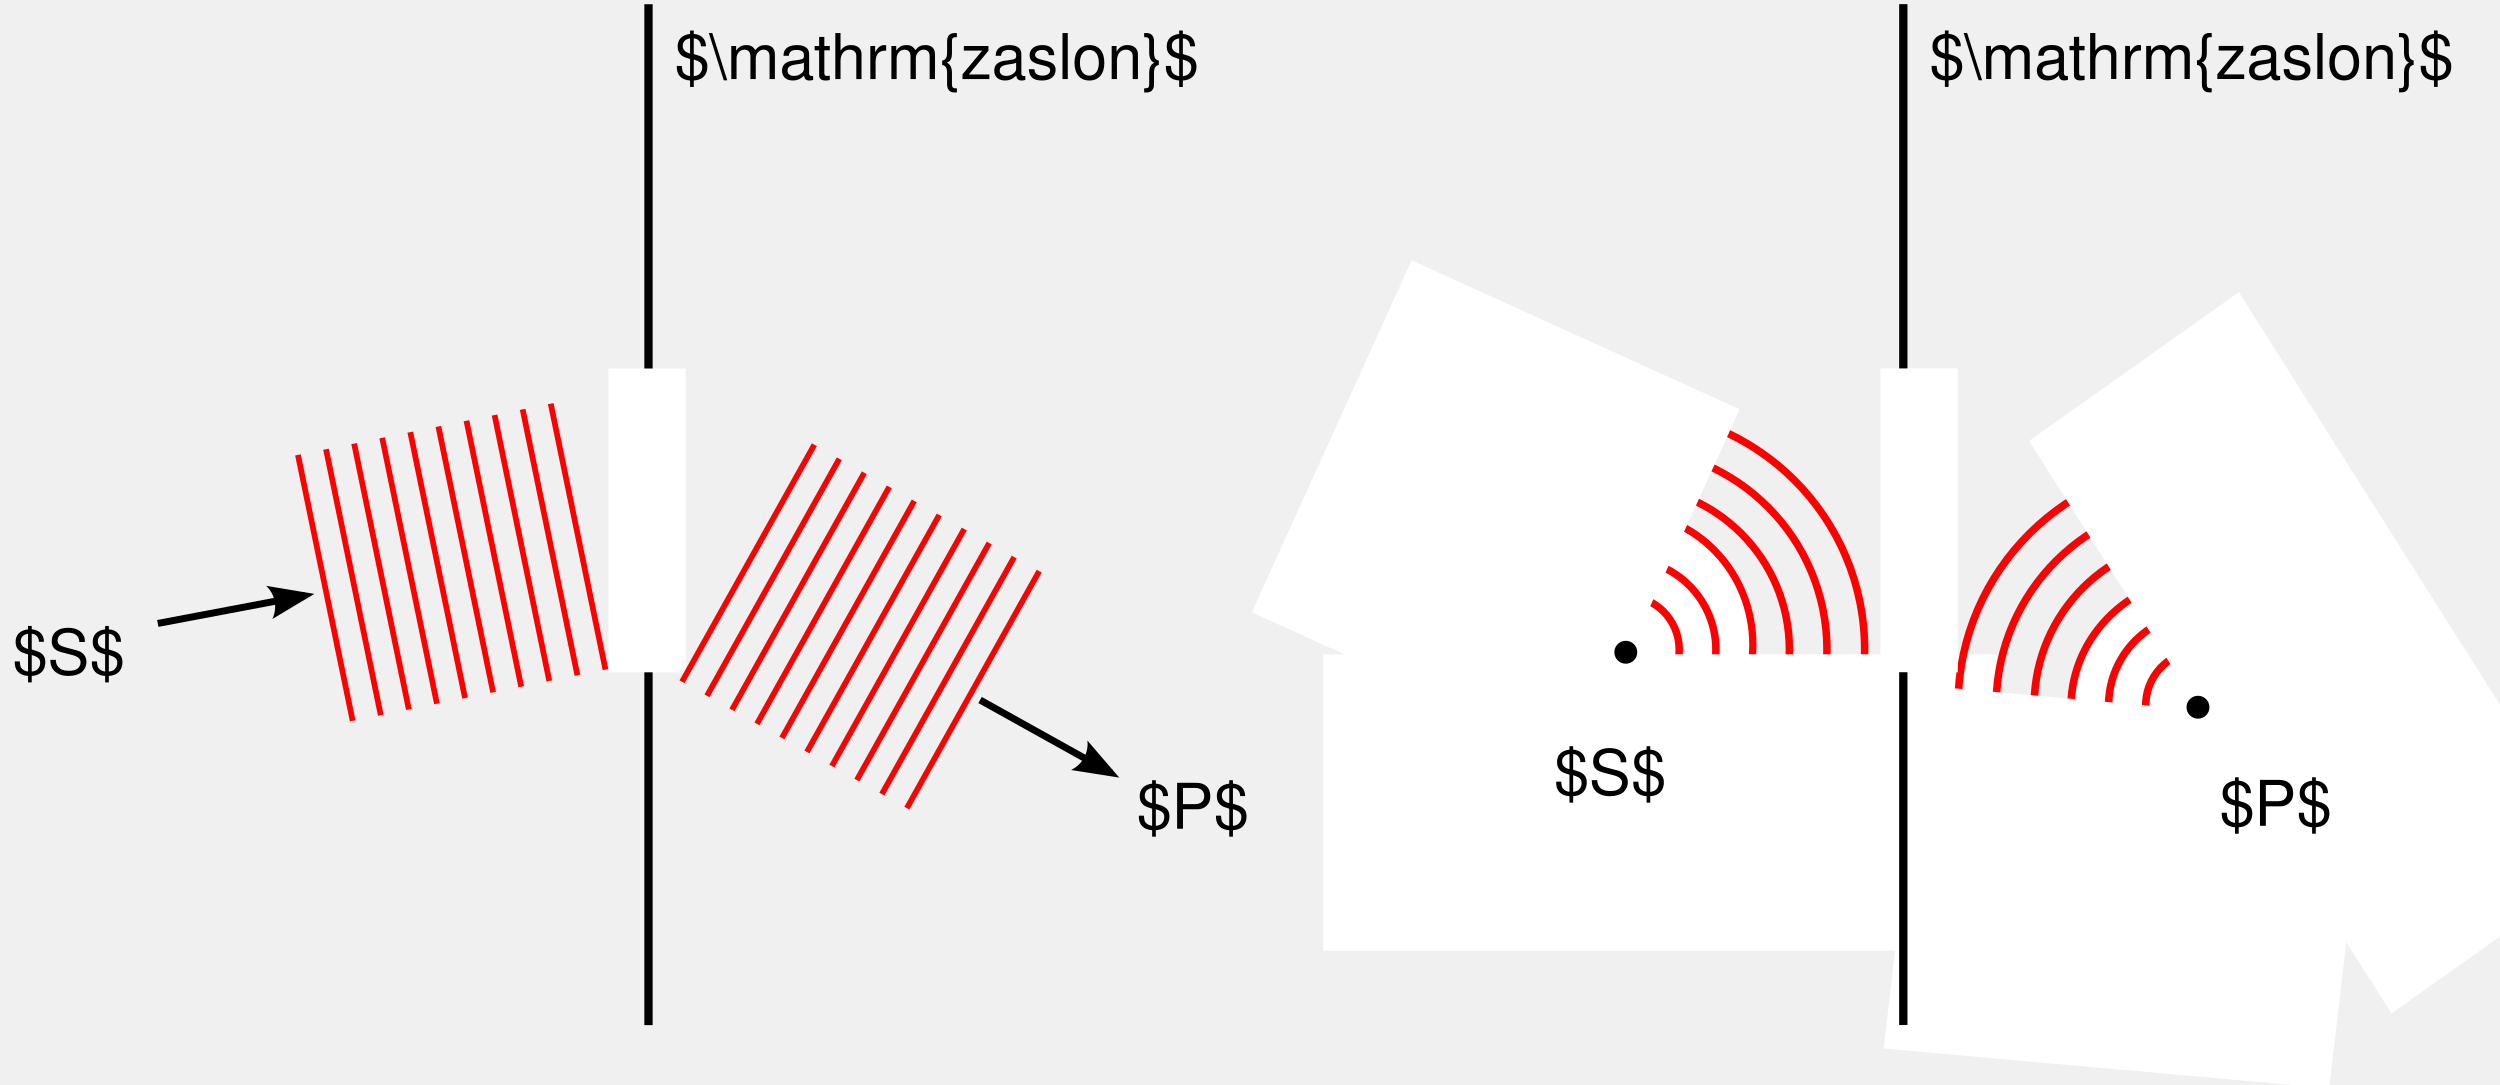
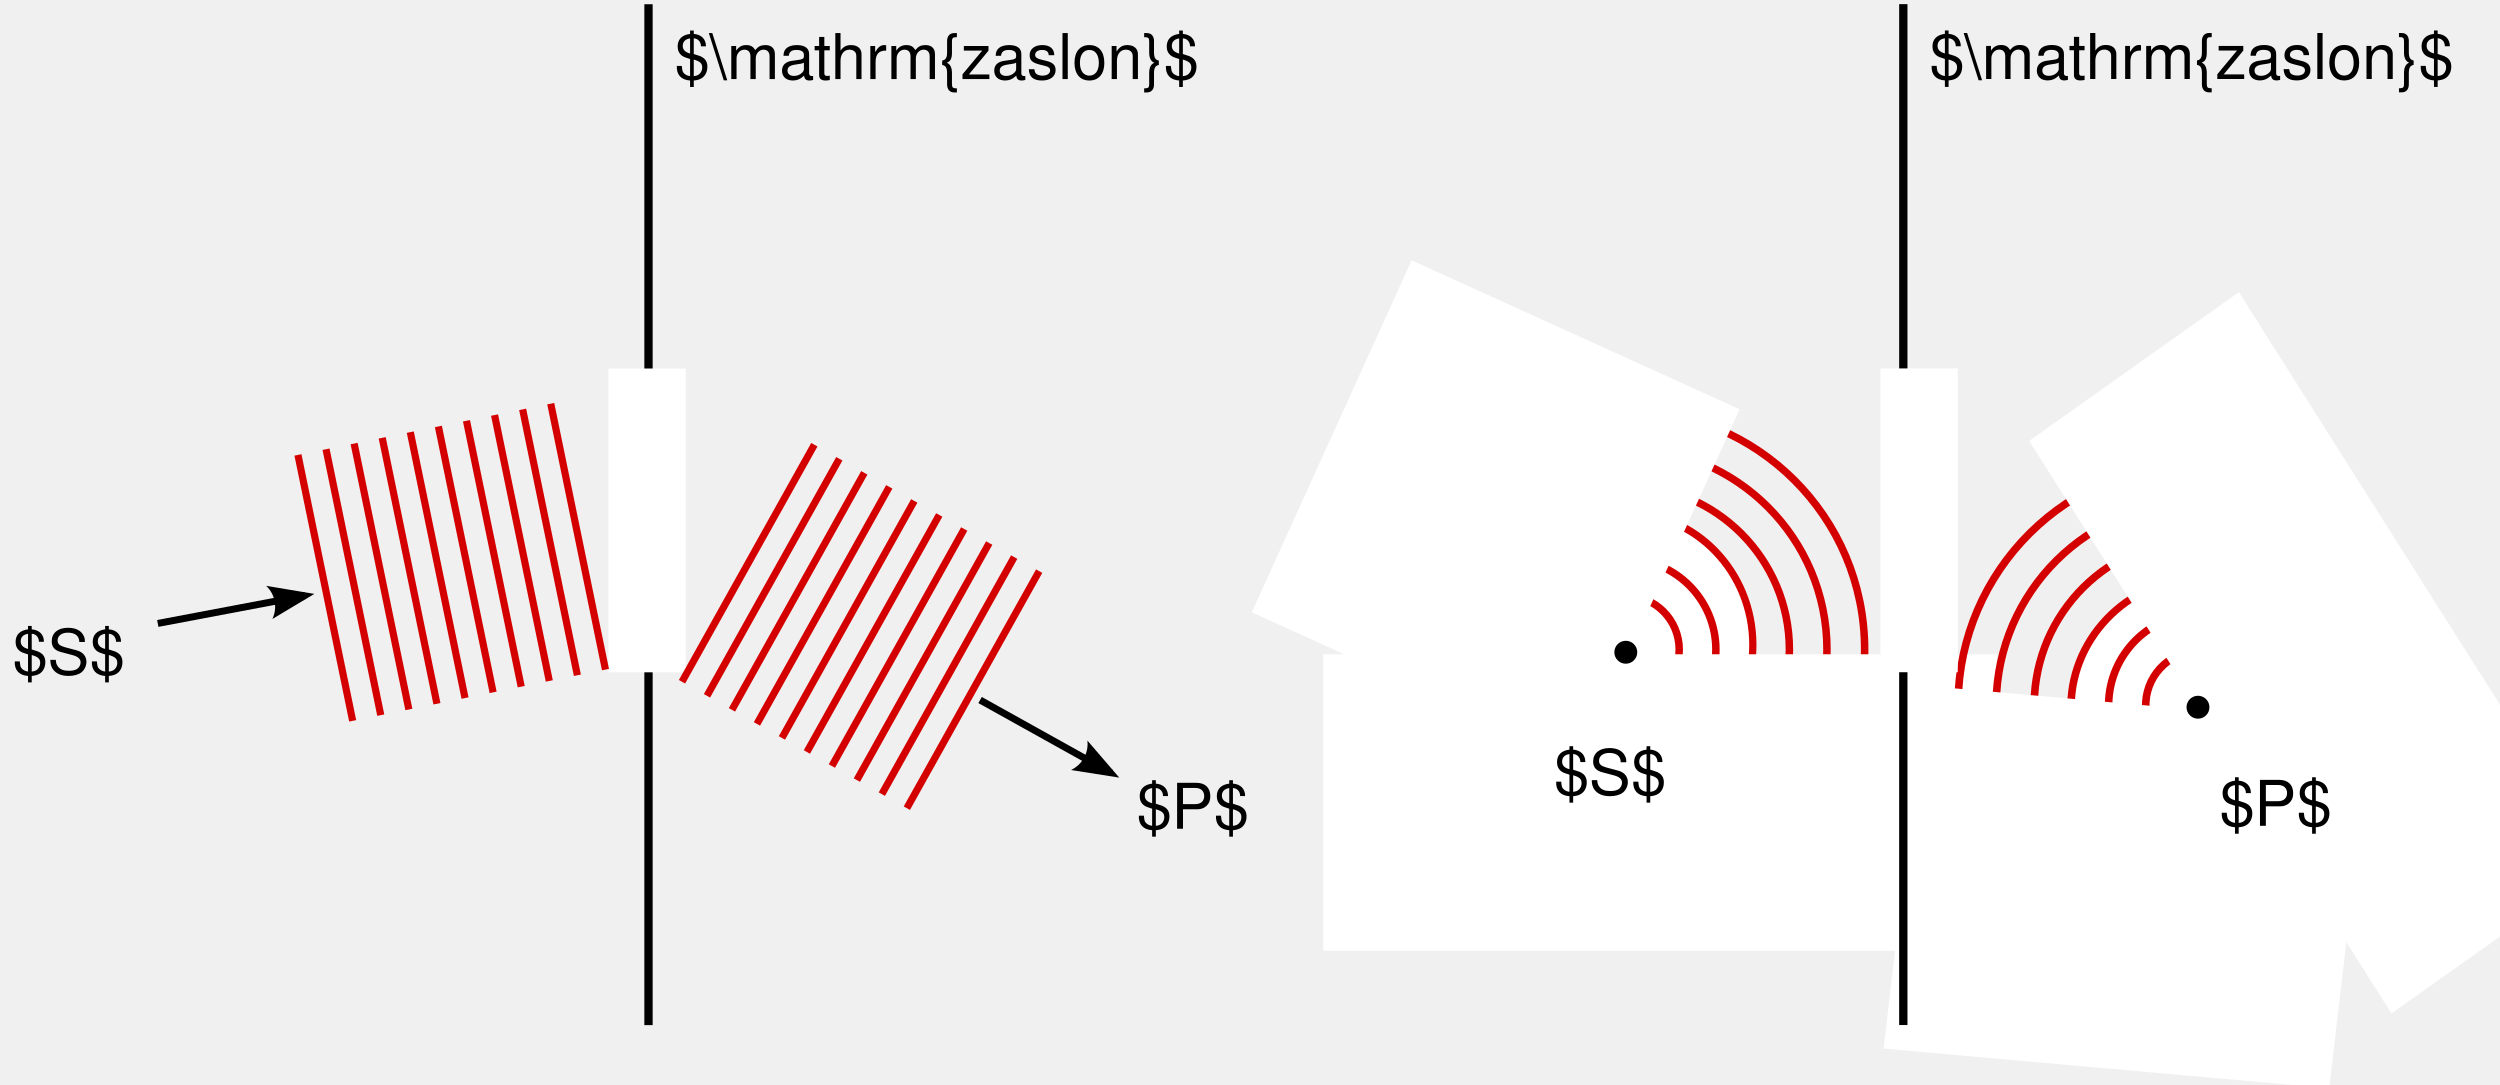
<svg xmlns="http://www.w3.org/2000/svg" id="svg4570" version="1.1" width="872.3" height="378.502" xml:space="preserve">
  <defs id="defs4574">
    <marker orient="auto" refY="0" refX="0" id="Arrow1Mstart" style="overflow:visible">
      <path id="path5368" d="M 0,0 5,-5 -12.5,0 5,5 0,0 z" style="fill-rule:evenodd;stroke:#000000;stroke-width:1pt" transform="matrix(0.4,0,0,0.4,4,0)" />
    </marker>
    <marker orient="auto" refY="0" refX="0" id="Arrow2Mstart" style="overflow:visible">
      <path id="path5386" style="fill-rule:evenodd;stroke-width:0.625;stroke-linejoin:round" d="M 8.719,4.034 -2.207,0.016 8.719,-4.002 c -1.745,2.372 -1.735,5.617 -6e-7,8.035 z" transform="scale(0.6,0.6)" />
    </marker>
    <marker style="overflow:visible" id="Arrow1Sstart" refX="0" refY="0" orient="auto">
      <path transform="matrix(0.2,0,0,0.2,1.2,0)" style="fill-rule:evenodd;stroke:#000000;stroke-width:1pt" d="M 0,0 5,-5 -12.5,0 5,5 0,0 z" id="path4118" />
    </marker>
    <marker style="overflow:visible" id="Arrow1Mend" refX="0" refY="0" orient="auto">
      <path transform="matrix(-0.4,0,0,-0.4,-4,0)" style="fill-rule:evenodd;stroke:#000000;stroke-width:1pt" d="M 0,0 5,-5 -12.5,0 5,5 0,0 z" id="path4115" />
    </marker>
    <marker style="overflow:visible" id="Arrow1Menda" refX="0" refY="0" orient="auto">
      <path transform="matrix(-0.4,0,0,-0.4,-4,0)" style="fill:#800000;fill-rule:evenodd;stroke:#800000;stroke-width:1pt" d="M 0,0 5,-5 -12.5,0 5,5 0,0 z" id="path5472" />
    </marker>
    <marker style="overflow:visible" id="Arrow1Menda-1" refX="0" refY="0" orient="auto">
      <path transform="matrix(-0.4,0,0,-0.4,-4,0)" style="fill:#800000;fill-rule:evenodd;stroke:#800000;stroke-width:1pt" d="M 0,0 5,-5 -12.5,0 5,5 0,0 z" id="path5472-6" />
    </marker>
    <marker style="overflow:visible" id="Arrow1Menda-6" refX="0" refY="0" orient="auto">
      <path transform="matrix(-0.4,0,0,-0.4,-4,0)" style="fill:#800000;fill-rule:evenodd;stroke:#800000;stroke-width:1pt" d="M 0,0 5,-5 -12.5,0 5,5 0,0 z" id="path5472-5" />
    </marker>
    <marker style="overflow:visible" id="marker3227" refX="0" refY="0" orient="auto">
      <path transform="matrix(-0.4,0,0,-0.4,-4,0)" style="fill:#800000;fill-rule:evenodd;stroke:#800000;stroke-width:1pt" d="M 0,0 5,-5 -12.5,0 5,5 0,0 z" id="path3229" />
    </marker>
    <marker style="overflow:visible" id="Arrow1Menda-8" refX="0" refY="0" orient="auto">
      <path transform="matrix(-0.4,0,0,-0.4,-4,0)" style="fill:#800000;fill-rule:evenodd;stroke:#800000;stroke-width:1pt" d="M 0,0 5,-5 -12.5,0 5,5 0,0 z" id="path5472-8" />
    </marker>
    <marker style="overflow:visible" id="marker3262" refX="0" refY="0" orient="auto">
      <path transform="matrix(-0.4,0,0,-0.4,-4,0)" style="fill:#800000;fill-rule:evenodd;stroke:#800000;stroke-width:1pt" d="M 0,0 5,-5 -12.5,0 5,5 0,0 z" id="path3264" />
    </marker>
    <marker style="overflow:visible" id="Arrow1Menda-19" refX="0" refY="0" orient="auto">
      <path transform="matrix(-0.4,0,0,-0.4,-4,0)" style="fill:#800000;fill-rule:evenodd;stroke:#800000;stroke-width:1pt" d="M 0,0 5,-5 -12.5,0 5,5 0,0 z" id="path5472-7" />
    </marker>
    <marker style="overflow:visible" id="marker3297" refX="0" refY="0" orient="auto">
      <path transform="matrix(-0.4,0,0,-0.4,-4,0)" style="fill:#800000;fill-rule:evenodd;stroke:#800000;stroke-width:1pt" d="M 0,0 5,-5 -12.5,0 5,5 0,0 z" id="path3299" />
    </marker>
    <marker style="overflow:visible" id="Arrow1Menda-2" refX="0" refY="0" orient="auto">
      <path transform="matrix(-0.4,0,0,-0.4,-4,0)" style="fill:#800000;fill-rule:evenodd;stroke:#800000;stroke-width:1pt" d="M 0,0 5,-5 -12.5,0 5,5 0,0 z" id="path5472-3" />
    </marker>
    <marker style="overflow:visible" id="marker4295" refX="0" refY="0" orient="auto">
      <path transform="matrix(-0.4,0,0,-0.4,-4,0)" style="fill:#800000;fill-rule:evenodd;stroke:#800000;stroke-width:1pt" d="M 0,0 5,-5 -12.5,0 5,5 0,0 z" id="path4297" />
    </marker>
    <marker style="overflow:visible" id="marker4299" refX="0" refY="0" orient="auto">
      <path transform="matrix(-0.4,0,0,-0.4,-4,0)" style="fill:#800000;fill-rule:evenodd;stroke:#800000;stroke-width:1pt" d="M 0,0 5,-5 -12.5,0 5,5 0,0 z" id="path4301" />
    </marker>
    <marker style="overflow:visible" id="marker4303" refX="0" refY="0" orient="auto">
      <path transform="matrix(-0.4,0,0,-0.4,-4,0)" style="fill:#800000;fill-rule:evenodd;stroke:#800000;stroke-width:1pt" d="M 0,0 5,-5 -12.5,0 5,5 0,0 z" id="path4305" />
    </marker>
    <marker style="overflow:visible" id="marker4307" refX="0" refY="0" orient="auto">
      <path transform="matrix(-0.4,0,0,-0.4,-4,0)" style="fill:#800000;fill-rule:evenodd;stroke:#800000;stroke-width:1pt" d="M 0,0 5,-5 -12.5,0 5,5 0,0 z" id="path4309" />
    </marker>
    <marker style="overflow:visible" id="marker4311" refX="0" refY="0" orient="auto">
      <path transform="matrix(-0.4,0,0,-0.4,-4,0)" style="fill:#800000;fill-rule:evenodd;stroke:#800000;stroke-width:1pt" d="M 0,0 5,-5 -12.5,0 5,5 0,0 z" id="path4313" />
    </marker>
    <marker style="overflow:visible" id="marker4315" refX="0" refY="0" orient="auto">
      <path transform="matrix(-0.4,0,0,-0.4,-4,0)" style="fill:#800000;fill-rule:evenodd;stroke:#800000;stroke-width:1pt" d="M 0,0 5,-5 -12.5,0 5,5 0,0 z" id="path4317" />
    </marker>
    <marker style="overflow:visible" id="marker4319" refX="0" refY="0" orient="auto">
      <path transform="matrix(-0.4,0,0,-0.4,-4,0)" style="fill:#800000;fill-rule:evenodd;stroke:#800000;stroke-width:1pt" d="M 0,0 5,-5 -12.5,0 5,5 0,0 z" id="path4321" />
    </marker>
    <marker orient="auto" refY="0" refX="0" id="Arrow2Mstart-4" style="overflow:visible">
      <path id="path5386-3" style="fill-rule:evenodd;stroke-width:0.625;stroke-linejoin:round" d="M 8.719,4.034 -2.207,0.016 8.719,-4.002 c -1.745,2.372 -1.735,5.617 -6e-7,8.035 z" transform="scale(0.6,0.6)" />
    </marker>
    <marker orient="auto" refY="0" refX="0" id="Arrow2Mstart-5" style="overflow:visible">
      <path id="path5386-8" style="fill-rule:evenodd;stroke-width:0.625;stroke-linejoin:round" d="M 8.719,4.034 -2.207,0.016 8.719,-4.002 c -1.745,2.372 -1.735,5.617 -6e-7,8.035 z" transform="scale(0.6,0.6)" />
    </marker>
    <marker style="overflow:visible" id="Arrow1Menda-9" refX="0" refY="0" orient="auto">
      <path transform="matrix(-0.4,0,0,-0.4,-4,0)" style="fill:#800000;fill-rule:evenodd;stroke:#800000;stroke-width:1pt" d="M 0,0 5,-5 -12.5,0 5,5 0,0 z" id="path5472-36" />
    </marker>
    <marker style="overflow:visible" id="Arrow1Menda-3" refX="0" refY="0" orient="auto">
      <path transform="matrix(-0.4,0,0,-0.4,-4,0)" style="fill:#800000;fill-rule:evenodd;stroke:#800000;stroke-width:1pt" d="M 0,0 5,-5 -12.5,0 5,5 0,0 z" id="path5472-75" />
    </marker>
    <marker orient="auto" refY="0" refX="0" id="Arrow2Mstart-8" style="overflow:visible">
      <path id="path5386-36" style="fill-rule:evenodd;stroke-width:0.625;stroke-linejoin:round" d="M 8.719,4.034 -2.207,0.016 8.719,-4.002 c -1.745,2.372 -1.735,5.617 -6e-7,8.035 z" transform="scale(0.6,0.6)" />
    </marker>
    <marker style="overflow:visible" id="Arrow1Menda-16" refX="0" refY="0" orient="auto">
      <path transform="matrix(-0.4,0,0,-0.4,-4,0)" style="fill:#800000;fill-rule:evenodd;stroke:#800000;stroke-width:1pt" d="M 0,0 5,-5 -12.5,0 5,5 0,0 z" id="path5472-2" />
    </marker>
    <marker style="overflow:visible" id="marker8345" refX="0" refY="0" orient="auto">
      <path transform="matrix(-0.4,0,0,-0.4,-4,0)" style="fill:#800000;fill-rule:evenodd;stroke:#800000;stroke-width:1pt" d="M 0,0 5,-5 -12.5,0 5,5 0,0 z" id="path8347" />
    </marker>
    <marker orient="auto" refY="0" refX="0" id="Arrow2Mstart-9" style="overflow:visible">
      <path id="path5386-32" style="fill-rule:evenodd;stroke-width:0.625;stroke-linejoin:round" d="M 8.719,4.034 -2.207,0.016 8.719,-4.002 c -1.745,2.372 -1.735,5.617 -6e-7,8.035 z" transform="scale(0.6,0.6)" />
    </marker>
    <marker orient="auto" refY="0" refX="0" id="marker8351" style="overflow:visible">
      <path id="path8353" style="fill-rule:evenodd;stroke-width:0.625;stroke-linejoin:round" d="M 8.719,4.034 -2.207,0.016 8.719,-4.002 c -1.745,2.372 -1.735,5.617 -6e-7,8.035 z" transform="scale(0.6,0.6)" />
    </marker>
    <marker orient="auto" refY="0" refX="0" id="Arrow2Mstart-5-4" style="overflow:visible">
      <path id="path5386-8-6" style="fill-rule:evenodd;stroke-width:0.625;stroke-linejoin:round" d="M 8.719,4.034 -2.207,0.016 8.719,-4.002 c -1.745,2.372 -1.735,5.617 -6e-7,8.035 z" transform="scale(0.6,0.6)" />
    </marker>
    <marker style="overflow:visible" id="marker8357" refX="0" refY="0" orient="auto">
      <path transform="matrix(-0.4,0,0,-0.4,-4,0)" style="fill:#800000;fill-rule:evenodd;stroke:#800000;stroke-width:1pt" d="M 0,0 5,-5 -12.5,0 5,5 0,0 z" id="path8359" />
    </marker>
    <marker orient="auto" refY="0" refX="0" id="Arrow2Mstart-5-9" style="overflow:visible">
      <path id="path5386-8-8" style="fill-rule:evenodd;stroke-width:0.625;stroke-linejoin:round" d="M 8.719,4.034 -2.207,0.016 8.719,-4.002 c -1.745,2.372 -1.735,5.617 -6e-7,8.035 z" transform="scale(0.6,0.6)" />
    </marker>
    <marker orient="auto" refY="0" refX="0" id="Arrow2Mstart-99" style="overflow:visible">
      <path id="path5386-0" style="fill-rule:evenodd;stroke-width:0.625;stroke-linejoin:round" d="M 8.719,4.034 -2.207,0.016 8.719,-4.002 c -1.745,2.372 -1.735,5.617 -6e-7,8.035 z" transform="scale(0.6,0.6)" />
    </marker>
    <marker orient="auto" refY="0" refX="0" id="Arrow2Mstart-93" style="overflow:visible">
      <path id="path5386-4" style="fill-rule:evenodd;stroke-width:0.625;stroke-linejoin:round" d="M 8.719,4.034 -2.207,0.016 8.719,-4.002 c -1.745,2.372 -1.735,5.617 -6e-7,8.035 z" transform="scale(0.6,0.6)" />
    </marker>
    <marker orient="auto" refY="0" refX="0" id="marker4737" style="overflow:visible">
      <path id="path4739" style="fill-rule:evenodd;stroke-width:0.625;stroke-linejoin:round" d="M 8.719,4.034 -2.207,0.016 8.719,-4.002 c -1.745,2.372 -1.735,5.617 -6e-7,8.035 z" transform="scale(0.6,0.6)" />
    </marker>
  </defs>
  <g transform="matrix(1.25,0,0,-1.25,-51.85092,666.8609)" id="g4578">
    <flowRoot xml:space="preserve" id="flowRoot4054" style="font-size:40px;font-style:normal;font-weight:normal;line-height:125%;letter-spacing:0px;word-spacing:0px;fill:#000000;fill-opacity:1;stroke:none;font-family:Sans">
      <flowRegion id="flowRegion4056">
        <rect id="rect4058" width="216.753" height="90.741" x="-110.942" y="-20.56" />
      </flowRegion>
      <flowPara id="flowPara4060" />
    </flowRoot>
    <text xml:space="preserve" style="font-size:40px;font-style:normal;font-weight:normal;line-height:125%;letter-spacing:0px;word-spacing:0px;fill:#000000;fill-opacity:1;stroke:none;font-family:Sans" x="49.699" y="97.115" id="text4404" transform="matrix(0.8,0,0,-0.8,0,42.8061)">
      <tspan id="tspan4406" x="49.699" y="97.115" />
    </text>
    <flowRoot xml:space="preserve" id="flowRoot8113" style="font-size:40px;font-style:normal;font-weight:normal;line-height:125%;letter-spacing:0px;word-spacing:0px;fill:#000000;fill-opacity:1;stroke:none;font-family:Sans">
      <flowRegion id="flowRegion8115">
        <rect id="rect8117" width="86.321" height="78.648" x="120.849" y="-298.01" />
      </flowRegion>
      <flowPara id="flowPara8119" />
    </flowRoot>
    <flowRoot xml:space="preserve" id="flowRoot8298" style="font-size:40px;font-style:normal;font-weight:normal;line-height:125%;letter-spacing:0px;word-spacing:0px;fill:#000000;fill-opacity:1;stroke:none;font-family:Sans">
      <flowRegion id="flowRegion8300">
        <rect id="rect8302" width="571.045" height="165.481" x="217.024" y="-6.174" />
      </flowRegion>
      <flowPara id="flowPara8304" />
    </flowRoot>
    <text xml:space="preserve" style="font-size:22px;font-style:italic;font-variant:normal;font-weight:normal;font-stretch:normal;line-height:125%;letter-spacing:0px;word-spacing:0px;fill:#000000;fill-opacity:1;stroke:none;font-family:Nimbus Sans L;-inkscape-font-specification:Sans Italic" x="295.695" y="-334.423" id="text3187" transform="matrix(0.8,0,0,-0.8,0,42.8061)">
      <tspan id="tspan3189" x="295.695" y="-334.423" style="font-style:italic;font-variant:normal;font-weight:normal;font-stretch:normal;font-family:msbm10;-inkscape-font-specification:msbm10 Italic" />
    </text>
    <path style="fill:none;stroke:#000000;stroke-width:1.954;stroke-linecap:butt;stroke-linejoin:miter;stroke-miterlimit:4;stroke-opacity:1;stroke-dasharray:none;marker-start:url(#Arrow2Mstart);marker-end:none" d="m 351.653,317.705 -36.596,20.383" id="path6056-0-60" />
    <path style="fill:none;stroke:#000000;stroke-width:2.315;stroke-linecap:butt;stroke-linejoin:miter;stroke-miterlimit:4;stroke-opacity:1;stroke-dasharray:none" d="m 222.5,532.306 0,-284.968" id="path3395" />
    <rect style="fill:#ffffff;fill-opacity:1;stroke:none" id="rect4359" width="21.6" height="84.8" x="211.3" y="-430.622" transform="scale(1,-1)" />
-     <g id="g4513" transform="matrix(0.9800493,0.1987544,-0.1987544,0.9800493,9.834895,-50.23279)" style="fill:none;stroke:#ff0000;stroke-opacity:1">
-       <path id="path4361-8-1-5" d="m 227.3,424.803 0.221,-75.78" style="fill:none;stroke:#ff0000;stroke-width:1.6;stroke-linecap:butt;stroke-linejoin:miter;stroke-miterlimit:4;stroke-opacity:1;stroke-dasharray:none" />
-       <path id="path4361-8-1-5-1" d="m 235.3,424.803 0.221,-75.78" style="fill:none;stroke:#ff0000;stroke-width:1.6;stroke-linecap:butt;stroke-linejoin:miter;stroke-miterlimit:4;stroke-opacity:1;stroke-dasharray:none" />
-       <g id="g4502" style="fill:none;stroke:#ff0000;stroke-opacity:1">
-         <path style="fill:none;stroke:#ff0000;stroke-width:1.6;stroke-linecap:butt;stroke-linejoin:miter;stroke-miterlimit:4;stroke-opacity:1;stroke-dasharray:none" d="m 203.3,424.803 0.221,-75.78" id="path4361" />
-         <path style="fill:none;stroke:#ff0000;stroke-width:1.6;stroke-linecap:butt;stroke-linejoin:miter;stroke-miterlimit:4;stroke-opacity:1;stroke-dasharray:none" d="m 211.3,424.803 0.221,-75.78" id="path4361-8" />
-         <g id="g4494" style="fill:none;stroke:#ff0000;stroke-opacity:1">
-           <path id="path4361-8-1" d="m 219.3,424.803 0.221,-75.78" style="fill:none;stroke:#ff0000;stroke-width:1.6;stroke-linecap:butt;stroke-linejoin:miter;stroke-miterlimit:4;stroke-opacity:1;stroke-dasharray:none" />
-           <path id="path4361-9" d="m 243.3,424.803 0.221,-75.78" style="fill:none;stroke:#ff0000;stroke-width:1.6;stroke-linecap:butt;stroke-linejoin:miter;stroke-miterlimit:4;stroke-opacity:1;stroke-dasharray:none" />
-           <path id="path4361-8-8" d="m 251.3,424.803 0.221,-75.78" style="fill:none;stroke:#ff0000;stroke-width:1.6;stroke-linecap:butt;stroke-linejoin:miter;stroke-miterlimit:4;stroke-opacity:1;stroke-dasharray:none" />
-           <path id="path4361-8-1-0" d="m 259.3,424.803 0.221,-75.78" style="fill:none;stroke:#ff0000;stroke-width:1.6;stroke-linecap:butt;stroke-linejoin:miter;stroke-miterlimit:4;stroke-opacity:1;stroke-dasharray:none" />
-           <path id="path4361-8-1-5-5" d="m 267.3,424.803 0.221,-75.78" style="fill:none;stroke:#ff0000;stroke-width:1.6;stroke-linecap:butt;stroke-linejoin:miter;stroke-miterlimit:4;stroke-opacity:1;stroke-dasharray:none" />
-           <path id="path4361-8-1-5-1-0" d="m 275.3,424.803 0.221,-75.78" style="fill:none;stroke:#ff0000;stroke-width:1.6;stroke-linecap:butt;stroke-linejoin:miter;stroke-miterlimit:4;stroke-opacity:1;stroke-dasharray:none" />
+     <g id="g4513" transform="matrix(0.9800493,0.1987544,-0.1987544,0.9800493,9.834895,-50.23279)" style="fill:none;stroke:#d40000;stroke-opacity:1;stroke-width:2;stroke-miterlimit:4;stroke-dasharray:none">
+       <path id="path4361-8-1-5" d="m 227.3,424.803 0.221,-75.78" style="fill:none;stroke:#d40000;stroke-width:2;stroke-linecap:butt;stroke-linejoin:miter;stroke-miterlimit:4;stroke-opacity:1;stroke-dasharray:none" />
+       <path id="path4361-8-1-5-1" d="m 235.3,424.803 0.221,-75.78" style="fill:none;stroke:#d40000;stroke-width:2;stroke-linecap:butt;stroke-linejoin:miter;stroke-miterlimit:4;stroke-opacity:1;stroke-dasharray:none" />
+       <g id="g4502" style="fill:none;stroke:#d40000;stroke-opacity:1;stroke-width:2;stroke-miterlimit:4;stroke-dasharray:none">
+         <path style="fill:none;stroke:#d40000;stroke-width:2;stroke-linecap:butt;stroke-linejoin:miter;stroke-miterlimit:4;stroke-opacity:1;stroke-dasharray:none" d="m 203.3,424.803 0.221,-75.78" id="path4361" />
+         <path style="fill:none;stroke:#d40000;stroke-width:2;stroke-linecap:butt;stroke-linejoin:miter;stroke-miterlimit:4;stroke-opacity:1;stroke-dasharray:none" d="m 211.3,424.803 0.221,-75.78" id="path4361-8" />
+         <g id="g4494" style="fill:none;stroke:#d40000;stroke-opacity:1;stroke-width:2;stroke-miterlimit:4;stroke-dasharray:none">
+           <path id="path4361-8-1" d="m 219.3,424.803 0.221,-75.78" style="fill:none;stroke:#d40000;stroke-width:2;stroke-linecap:butt;stroke-linejoin:miter;stroke-miterlimit:4;stroke-opacity:1;stroke-dasharray:none" />
+           <path id="path4361-9" d="m 243.3,424.803 0.221,-75.78" style="fill:none;stroke:#d40000;stroke-width:2;stroke-linecap:butt;stroke-linejoin:miter;stroke-miterlimit:4;stroke-opacity:1;stroke-dasharray:none" />
+           <path id="path4361-8-8" d="m 251.3,424.803 0.221,-75.78" style="fill:none;stroke:#d40000;stroke-width:2;stroke-linecap:butt;stroke-linejoin:miter;stroke-miterlimit:4;stroke-opacity:1;stroke-dasharray:none" />
+           <path id="path4361-8-1-0" d="m 259.3,424.803 0.221,-75.78" style="fill:none;stroke:#d40000;stroke-width:2;stroke-linecap:butt;stroke-linejoin:miter;stroke-miterlimit:4;stroke-opacity:1;stroke-dasharray:none" />
+           <path id="path4361-8-1-5-5" d="m 267.3,424.803 0.221,-75.78" style="fill:none;stroke:#d40000;stroke-width:2;stroke-linecap:butt;stroke-linejoin:miter;stroke-miterlimit:4;stroke-opacity:1;stroke-dasharray:none" />
+           <path id="path4361-8-1-5-1-0" d="m 275.3,424.803 0.221,-75.78" style="fill:none;stroke:#d40000;stroke-width:2;stroke-linecap:butt;stroke-linejoin:miter;stroke-miterlimit:4;stroke-opacity:1;stroke-dasharray:none" />
        </g>
      </g>
    </g>
-     <g id="g4513-0" transform="matrix(0.8716959,-0.4900473,0.4900473,0.8716959,-116.5984,138.6746)" style="stroke:#ff0000;stroke-opacity:1">
-       <path id="path4361-8-1-5-4" d="m 227.3,424.803 0.221,-75.78" style="fill:none;stroke:#ff0000;stroke-width:1.6;stroke-linecap:butt;stroke-linejoin:miter;stroke-miterlimit:4;stroke-opacity:1;stroke-dasharray:none" />
-       <path id="path4361-8-1-5-1-7" d="m 235.3,424.803 0.221,-75.78" style="fill:none;stroke:#ff0000;stroke-width:1.6;stroke-linecap:butt;stroke-linejoin:miter;stroke-miterlimit:4;stroke-opacity:1;stroke-dasharray:none" />
-       <g id="g4502-7" style="stroke:#ff0000;stroke-opacity:1">
-         <path style="fill:none;stroke:#ff0000;stroke-width:1.6;stroke-linecap:butt;stroke-linejoin:miter;stroke-miterlimit:4;stroke-opacity:1;stroke-dasharray:none" d="m 203.3,424.803 0.221,-75.78" id="path4361-4" />
-         <path style="fill:none;stroke:#ff0000;stroke-width:1.6;stroke-linecap:butt;stroke-linejoin:miter;stroke-miterlimit:4;stroke-opacity:1;stroke-dasharray:none" d="m 211.3,424.803 0.221,-75.78" id="path4361-8-18" />
-         <g id="g4494-0" style="stroke:#ff0000;stroke-opacity:1">
-           <path id="path4361-8-1-9" d="m 219.3,424.803 0.221,-75.78" style="fill:none;stroke:#ff0000;stroke-width:1.6;stroke-linecap:butt;stroke-linejoin:miter;stroke-miterlimit:4;stroke-opacity:1;stroke-dasharray:none" />
-           <path id="path4361-9-6" d="m 243.3,424.803 0.221,-75.78" style="fill:none;stroke:#ff0000;stroke-width:1.6;stroke-linecap:butt;stroke-linejoin:miter;stroke-miterlimit:4;stroke-opacity:1;stroke-dasharray:none" />
-           <path id="path4361-8-8-1" d="m 251.3,424.803 0.221,-75.78" style="fill:none;stroke:#ff0000;stroke-width:1.6;stroke-linecap:butt;stroke-linejoin:miter;stroke-miterlimit:4;stroke-opacity:1;stroke-dasharray:none" />
-           <path id="path4361-8-1-0-2" d="m 259.3,424.803 0.221,-75.78" style="fill:none;stroke:#ff0000;stroke-width:1.6;stroke-linecap:butt;stroke-linejoin:miter;stroke-miterlimit:4;stroke-opacity:1;stroke-dasharray:none" />
-           <path id="path4361-8-1-5-5-4" d="m 267.3,424.803 0.221,-75.78" style="fill:none;stroke:#ff0000;stroke-width:1.6;stroke-linecap:butt;stroke-linejoin:miter;stroke-miterlimit:4;stroke-opacity:1;stroke-dasharray:none" />
-           <path id="path4361-8-1-5-1-0-9" d="m 275.3,424.803 0.221,-75.78" style="fill:none;stroke:#ff0000;stroke-width:1.6;stroke-linecap:butt;stroke-linejoin:miter;stroke-miterlimit:4;stroke-opacity:1;stroke-dasharray:none" />
+     <g id="g4513-0" transform="matrix(0.8716959,-0.4900473,0.4900473,0.8716959,-116.5984,138.6746)" style="stroke:#d40000;stroke-opacity:1;stroke-width:2;stroke-miterlimit:4;stroke-dasharray:none">
+       <path id="path4361-8-1-5-4" d="m 227.3,424.803 0.221,-75.78" style="fill:none;stroke:#d40000;stroke-width:2;stroke-linecap:butt;stroke-linejoin:miter;stroke-miterlimit:4;stroke-opacity:1;stroke-dasharray:none" />
+       <path id="path4361-8-1-5-1-7" d="m 235.3,424.803 0.221,-75.78" style="fill:none;stroke:#d40000;stroke-width:2;stroke-linecap:butt;stroke-linejoin:miter;stroke-miterlimit:4;stroke-opacity:1;stroke-dasharray:none" />
+       <g id="g4502-7" style="stroke:#d40000;stroke-opacity:1;stroke-width:2;stroke-miterlimit:4;stroke-dasharray:none">
+         <path style="fill:none;stroke:#d40000;stroke-width:2;stroke-linecap:butt;stroke-linejoin:miter;stroke-miterlimit:4;stroke-opacity:1;stroke-dasharray:none" d="m 203.3,424.803 0.221,-75.78" id="path4361-4" />
+         <path style="fill:none;stroke:#d40000;stroke-width:2;stroke-linecap:butt;stroke-linejoin:miter;stroke-miterlimit:4;stroke-opacity:1;stroke-dasharray:none" d="m 211.3,424.803 0.221,-75.78" id="path4361-8-18" />
+         <g id="g4494-0" style="stroke:#d40000;stroke-opacity:1;stroke-width:2;stroke-miterlimit:4;stroke-dasharray:none">
+           <path id="path4361-8-1-9" d="m 219.3,424.803 0.221,-75.78" style="fill:none;stroke:#d40000;stroke-width:2;stroke-linecap:butt;stroke-linejoin:miter;stroke-miterlimit:4;stroke-opacity:1;stroke-dasharray:none" />
+           <path id="path4361-9-6" d="m 243.3,424.803 0.221,-75.78" style="fill:none;stroke:#d40000;stroke-width:2;stroke-linecap:butt;stroke-linejoin:miter;stroke-miterlimit:4;stroke-opacity:1;stroke-dasharray:none" />
+           <path id="path4361-8-8-1" d="m 251.3,424.803 0.221,-75.78" style="fill:none;stroke:#d40000;stroke-width:2;stroke-linecap:butt;stroke-linejoin:miter;stroke-miterlimit:4;stroke-opacity:1;stroke-dasharray:none" />
+           <path id="path4361-8-1-0-2" d="m 259.3,424.803 0.221,-75.78" style="fill:none;stroke:#d40000;stroke-width:2;stroke-linecap:butt;stroke-linejoin:miter;stroke-miterlimit:4;stroke-opacity:1;stroke-dasharray:none" />
+           <path id="path4361-8-1-5-5-4" d="m 267.3,424.803 0.221,-75.78" style="fill:none;stroke:#d40000;stroke-width:2;stroke-linecap:butt;stroke-linejoin:miter;stroke-miterlimit:4;stroke-opacity:1;stroke-dasharray:none" />
+           <path id="path4361-8-1-5-1-0-9" d="m 275.3,424.803 0.221,-75.78" style="fill:none;stroke:#d40000;stroke-width:2;stroke-linecap:butt;stroke-linejoin:miter;stroke-miterlimit:4;stroke-opacity:1;stroke-dasharray:none" />
        </g>
      </g>
    </g>
    <text xml:space="preserve" style="font-size:17.6px;font-style:normal;font-variant:normal;font-weight:normal;font-stretch:normal;line-height:125%;letter-spacing:0px;word-spacing:0px;fill:#000000;fill-opacity:1;stroke:none;font-family:Nimbus Sans L;-inkscape-font-specification:Sans" x="229.7" y="-511.422" id="text4611" transform="scale(1,-1)">
      <tspan id="tspan4613" x="229.7" y="-511.422">$\mathrm{zaslon}$</tspan>
    </text>
    <path style="fill:none;stroke:#000000;stroke-width:1.954;stroke-linecap:butt;stroke-linejoin:miter;stroke-miterlimit:4;stroke-opacity:1;stroke-dasharray:none;marker-start:url(#Arrow2Mstart);marker-end:none" d="M 126.682,367.253 85.523,359.465" id="path6056-0-60-7" />
    <text xml:space="preserve" style="font-size:17.6px;font-style:normal;font-variant:normal;font-weight:normal;font-stretch:normal;line-height:125%;letter-spacing:0px;word-spacing:0px;fill:#000000;fill-opacity:1;stroke:none;font-family:Nimbus Sans L;-inkscape-font-specification:Sans" x="44.9" y="-345.222" id="text4641" transform="scale(1,-1)">
      <tspan id="tspan4643" x="44.9" y="-345.222">$S$</tspan>
    </text>
    <text xml:space="preserve" style="font-size:17.6px;font-style:normal;font-variant:normal;font-weight:normal;font-stretch:normal;line-height:125%;letter-spacing:0px;word-spacing:0px;fill:#000000;fill-opacity:1;stroke:none;font-family:Nimbus Sans L;-inkscape-font-specification:Sans" x="358.675" y="-302.155" id="text4641-1" transform="scale(1,-1)">
      <tspan id="tspan4643-5" x="358.675" y="-302.155">$P$</tspan>
    </text>
-     <path style="fill:#ffffff;fill-opacity:1;stroke:#ff0000;stroke-width:2;stroke-linecap:round;stroke-linejoin:miter;stroke-miterlimit:4;stroke-opacity:1;stroke-dasharray:none;stroke-dashoffset:0" id="path4945" d="m 769,246.035 a 35.25,35.25 0 1 1 -70.5,0 35.25,35.25 0 1 1 70.5,0 z" transform="matrix(1.010878,0,0,-1.048023,-246.6051,611.3062)" />
-     <path style="fill:#ffffff;fill-opacity:1;stroke:#ff0000;stroke-width:2.917;stroke-linecap:round;stroke-linejoin:miter;stroke-miterlimit:4;stroke-opacity:1;stroke-dasharray:none;stroke-dashoffset:0" id="path4945-3" d="m 769,246.035 a 35.25,35.25 0 1 1 -70.5,0 35.25,35.25 0 1 1 70.5,0 z" transform="matrix(0.7182899,0,0,-0.7182899,-31.91891,528.871)" />
-     <path style="fill:#ffffff;fill-opacity:1;stroke:#ff0000;stroke-width:4.894;stroke-linecap:round;stroke-linejoin:miter;stroke-miterlimit:4;stroke-opacity:1;stroke-dasharray:none;stroke-dashoffset:0" id="path4945-3-5" d="m 769,246.035 a 35.25,35.25 0 1 1 -70.5,0 35.25,35.25 0 1 1 70.5,0 z" transform="matrix(0.4280388,0,0,-0.4280388,181.0529,457.4591)" />
-     <path style="fill:none;stroke:#ff0000;stroke-width:1.611;stroke-linecap:round;stroke-linejoin:miter;stroke-miterlimit:4;stroke-opacity:1;stroke-dasharray:none;stroke-dashoffset:0" id="path4945-9" d="m 769,246.035 a 35.25,35.25 0 1 1 -70.5,0 35.25,35.25 0 1 1 70.5,0 z" transform="matrix(1.300353,0,0,-1.300353,-459.0073,672.0788)" />
-     <path style="fill:none;stroke:#ff0000;stroke-width:1.311;stroke-linecap:round;stroke-linejoin:miter;stroke-miterlimit:4;stroke-opacity:1;stroke-dasharray:none;stroke-dashoffset:0" id="path4945-9-7" d="m 769,246.035 a 35.25,35.25 0 1 1 -70.5,0 35.25,35.25 0 1 1 70.5,0 z" transform="matrix(1.597891,0,0,-1.597891,-677.3259,745.2835)" />
-     <path style="fill:none;stroke:#ff0000;stroke-width:1.105;stroke-linecap:round;stroke-linejoin:miter;stroke-miterlimit:4;stroke-opacity:1;stroke-dasharray:none;stroke-dashoffset:0" id="path4945-9-7-1" d="m 769,246.035 a 35.25,35.25 0 1 1 -70.5,0 35.25,35.25 0 1 1 70.5,0 z" transform="matrix(1.896305,0,0,-1.896305,-896.2877,818.704)" />
+     <path style="fill:#ffffff;fill-opacity:1;stroke:#d40000;stroke-width:2;stroke-linecap:round;stroke-linejoin:miter;stroke-miterlimit:4;stroke-opacity:1;stroke-dasharray:none;stroke-dashoffset:0" id="path4945" d="m 769,246.035 c 0,19.468 -15.782,35.25 -35.25,35.25 -19.468,0 -35.25,-15.782 -35.25,-35.25 0,-19.468 15.782,-35.25 35.25,-35.25 19.468,0 35.25,15.782 35.25,35.25 z" transform="matrix(1.010878,0,0,-1.048023,-246.6051,611.3062)" />
+     <path style="fill:#ffffff;fill-opacity:1;stroke:#d40000;stroke-width:2.917;stroke-linecap:round;stroke-linejoin:miter;stroke-miterlimit:4;stroke-opacity:1;stroke-dasharray:none;stroke-dashoffset:0" id="path4945-3" d="m 769,246.035 c 0,19.468 -15.782,35.25 -35.25,35.25 -19.468,0 -35.25,-15.782 -35.25,-35.25 0,-19.468 15.782,-35.25 35.25,-35.25 19.468,0 35.25,15.782 35.25,35.25 z" transform="matrix(0.7182899,0,0,-0.7182899,-31.91891,528.871)" />
+     <path style="fill:#ffffff;fill-opacity:1;stroke:#d40000;stroke-width:4.894;stroke-linecap:round;stroke-linejoin:miter;stroke-miterlimit:4;stroke-opacity:1;stroke-dasharray:none;stroke-dashoffset:0" id="path4945-3-5" d="m 769,246.035 c 0,19.468 -15.782,35.25 -35.25,35.25 -19.468,0 -35.25,-15.782 -35.25,-35.25 0,-19.468 15.782,-35.25 35.25,-35.25 19.468,0 35.25,15.782 35.25,35.25 z" transform="matrix(0.4280388,0,0,-0.4280388,181.0529,457.4591)" />
+     <path style="fill:none;stroke:#d40000;stroke-width:1.611;stroke-linecap:round;stroke-linejoin:miter;stroke-miterlimit:4;stroke-opacity:1;stroke-dasharray:none;stroke-dashoffset:0" id="path4945-9" d="m 769,246.035 c 0,19.468 -15.782,35.25 -35.25,35.25 -19.468,0 -35.25,-15.782 -35.25,-35.25 0,-19.468 15.782,-35.25 35.25,-35.25 19.468,0 35.25,15.782 35.25,35.25 z" transform="matrix(1.300353,0,0,-1.300353,-459.0073,672.0788)" />
+     <path style="fill:none;stroke:#d40000;stroke-width:1.311;stroke-linecap:round;stroke-linejoin:miter;stroke-miterlimit:4;stroke-opacity:1;stroke-dasharray:none;stroke-dashoffset:0" id="path4945-9-7" d="m 769,246.035 c 0,19.468 -15.782,35.25 -35.25,35.25 -19.468,0 -35.25,-15.782 -35.25,-35.25 0,-19.468 15.782,-35.25 35.25,-35.25 19.468,0 35.25,15.782 35.25,35.25 z" transform="matrix(1.597891,0,0,-1.597891,-677.3259,745.2835)" />
+     <path style="fill:none;stroke:#d40000;stroke-width:1.105;stroke-linecap:round;stroke-linejoin:miter;stroke-miterlimit:4;stroke-opacity:1;stroke-dasharray:none;stroke-dashoffset:0" id="path4945-9-7-1" d="m 769,246.035 c 0,19.468 -15.782,35.25 -35.25,35.25 -19.468,0 -35.25,-15.782 -35.25,-35.25 0,-19.468 15.782,-35.25 35.25,-35.25 19.468,0 35.25,15.782 35.25,35.25 z" transform="matrix(1.896305,0,0,-1.896305,-896.2877,818.704)" />
    <rect style="fill:#ffffff;fill-opacity:1;stroke:none" id="rect5045" width="188.027" height="82.753" x="410.844" y="-350.858" transform="scale(1,-1)" />
    <rect style="fill:#ffffff;fill-opacity:1;stroke:none" id="rect5047" width="100.561" height="107.893" x="206.018" y="-599.645" transform="matrix(0.9105247,-0.4134548,-0.4134548,-0.9105247,0,0)" />
    <text xml:space="preserve" style="font-size:17.6px;font-style:normal;font-variant:normal;font-weight:normal;font-stretch:normal;line-height:125%;letter-spacing:0px;word-spacing:0px;fill:#000000;fill-opacity:1;stroke:none;font-family:Nimbus Sans L;-inkscape-font-specification:Sans" x="579.965" y="-511.447" id="text4611-8" transform="scale(1,-1)">
      <tspan id="tspan4613-6" x="579.965" y="-511.447">$\mathrm{zaslon}$</tspan>
    </text>
    <text xml:space="preserve" style="font-size:17.6px;font-style:normal;font-variant:normal;font-weight:normal;font-stretch:normal;line-height:125%;letter-spacing:0px;word-spacing:0px;fill:#000000;fill-opacity:1;stroke:none;font-family:Nimbus Sans L;-inkscape-font-specification:Sans" x="475.165" y="-311.647" id="text4641-3" transform="scale(1,-1)">
      <tspan id="tspan4643-8" x="475.165" y="-311.647">$S$</tspan>
    </text>
    <path style="fill:#000000;fill-opacity:1;stroke:none" id="path5071" d="m 530,130.785 c 0,2.209 -1.791,4 -4,4 -2.209,0 -4,-1.791 -4,-4 0,-2.209 1.791,-4 4,-4 2.209,0 4,1.791 4,4 z" transform="matrix(0.8,0,0,-0.8,74.49993,456.0502)" />
-     <path style="fill:#ffffff;fill-opacity:1;stroke:#ff0000;stroke-width:2;stroke-linecap:round;stroke-linejoin:miter;stroke-miterlimit:4;stroke-opacity:1;stroke-dasharray:none;stroke-dashoffset:0" id="path4945-7" d="m 769,246.035 a 35.25,35.25 0 1 1 -70.5,0 35.25,35.25 0 1 1 70.5,0 z" transform="matrix(-0.1422119,1.013071,1.050298,0.1474376,502.8708,-443.1952)" />
-     <path style="fill:#ffffff;fill-opacity:1;stroke:#ff0000;stroke-width:2.917;stroke-linecap:round;stroke-linejoin:miter;stroke-miterlimit:4;stroke-opacity:1;stroke-dasharray:none;stroke-dashoffset:0" id="path4945-3-0" d="m 769,246.035 a 35.25,35.25 0 1 1 -70.5,0 35.25,35.25 0 1 1 70.5,0 z" transform="matrix(-0.1010502,0.7198489,0.7198489,0.1010502,552.737,-216.446)" />
-     <path style="fill:#ffffff;fill-opacity:1;stroke:#ff0000;stroke-width:4.894;stroke-linecap:round;stroke-linejoin:miter;stroke-miterlimit:4;stroke-opacity:1;stroke-dasharray:none;stroke-dashoffset:0" id="path4945-3-5-3" d="m 769,246.035 a 35.25,35.25 0 1 1 -70.5,0 35.25,35.25 0 1 1 70.5,0 z" transform="matrix(-0.06021718,0.4289678,0.4289679,0.06021718,594.3427,7.034363)" />
-     <path style="fill:none;stroke:#ff0000;stroke-width:1.611;stroke-linecap:round;stroke-linejoin:miter;stroke-miterlimit:4;stroke-opacity:1;stroke-dasharray:none;stroke-dashoffset:0" id="path4945-9-2" d="m 769,246.035 a 35.25,35.25 0 1 1 -70.5,0 35.25,35.25 0 1 1 70.5,0 z" transform="matrix(-0.1829357,1.303175,1.303175,0.1829357,469.3018,-664.608)" />
-     <path style="fill:none;stroke:#ff0000;stroke-width:1.311;stroke-linecap:round;stroke-linejoin:miter;stroke-miterlimit:4;stroke-opacity:1;stroke-dasharray:none;stroke-dashoffset:0" id="path4945-9-7-7" d="m 769,246.035 a 35.25,35.25 0 1 1 -70.5,0 35.25,35.25 0 1 1 70.5,0 z" transform="matrix(-0.2247938,1.601359,1.601359,0.2247938,426.6517,-893.6991)" />
-     <path style="fill:none;stroke:#ff0000;stroke-width:1.105;stroke-linecap:round;stroke-linejoin:miter;stroke-miterlimit:4;stroke-opacity:1;stroke-dasharray:none;stroke-dashoffset:0" id="path4945-9-7-1-5" d="m 769,246.035 a 35.25,35.25 0 1 1 -70.5,0 35.25,35.25 0 1 1 70.5,0 z" transform="matrix(-0.2667753,1.900421,1.900421,0.2667753,383.8757,-1123.465)" />
+     <path style="fill:#ffffff;fill-opacity:1;stroke:#d40000;stroke-width:2;stroke-linecap:round;stroke-linejoin:miter;stroke-miterlimit:4;stroke-opacity:1;stroke-dasharray:none;stroke-dashoffset:0" id="path4945-7" d="m 769,246.035 c 0,19.468 -15.782,35.25 -35.25,35.25 -19.468,0 -35.25,-15.782 -35.25,-35.25 0,-19.468 15.782,-35.25 35.25,-35.25 19.468,0 35.25,15.782 35.25,35.25 z" transform="matrix(-0.1422119,1.013071,1.050298,0.1474376,502.8708,-443.1952)" />
+     <path style="fill:#ffffff;fill-opacity:1;stroke:#d40000;stroke-width:2.917;stroke-linecap:round;stroke-linejoin:miter;stroke-miterlimit:4;stroke-opacity:1;stroke-dasharray:none;stroke-dashoffset:0" id="path4945-3-0" d="m 769,246.035 c 0,19.468 -15.782,35.25 -35.25,35.25 -19.468,0 -35.25,-15.782 -35.25,-35.25 0,-19.468 15.782,-35.25 35.25,-35.25 19.468,0 35.25,15.782 35.25,35.25 z" transform="matrix(-0.1010502,0.7198489,0.7198489,0.1010502,552.737,-216.446)" />
+     <path style="fill:#ffffff;fill-opacity:1;stroke:#d40000;stroke-width:4.894;stroke-linecap:round;stroke-linejoin:miter;stroke-miterlimit:4;stroke-opacity:1;stroke-dasharray:none;stroke-dashoffset:0" id="path4945-3-5-3" d="m 769,246.035 c 0,19.468 -15.782,35.25 -35.25,35.25 -19.468,0 -35.25,-15.782 -35.25,-35.25 0,-19.468 15.782,-35.25 35.25,-35.25 19.468,0 35.25,15.782 35.25,35.25 z" transform="matrix(-0.06021718,0.4289678,0.4289679,0.06021718,594.3427,7.034363)" />
+     <path style="fill:none;stroke:#d40000;stroke-width:1.611;stroke-linecap:round;stroke-linejoin:miter;stroke-miterlimit:4;stroke-opacity:1;stroke-dasharray:none;stroke-dashoffset:0" id="path4945-9-2" d="m 769,246.035 c 0,19.468 -15.782,35.25 -35.25,35.25 -19.468,0 -35.25,-15.782 -35.25,-35.25 0,-19.468 15.782,-35.25 35.25,-35.25 19.468,0 35.25,15.782 35.25,35.25 z" transform="matrix(-0.1829357,1.303175,1.303175,0.1829357,469.3018,-664.608)" />
+     <path style="fill:none;stroke:#d40000;stroke-width:1.311;stroke-linecap:round;stroke-linejoin:miter;stroke-miterlimit:4;stroke-opacity:1;stroke-dasharray:none;stroke-dashoffset:0" id="path4945-9-7-7" d="m 769,246.035 c 0,19.468 -15.782,35.25 -35.25,35.25 -19.468,0 -35.25,-15.782 -35.25,-35.25 0,-19.468 15.782,-35.25 35.25,-35.25 19.468,0 35.25,15.782 35.25,35.25 z" transform="matrix(-0.2247938,1.601359,1.601359,0.2247938,426.6517,-893.6991)" />
+     <path style="fill:none;stroke:#d40000;stroke-width:1.105;stroke-linecap:round;stroke-linejoin:miter;stroke-miterlimit:4;stroke-opacity:1;stroke-dasharray:none;stroke-dashoffset:0" id="path4945-9-7-1-5" d="m 769,246.035 c 0,19.468 -15.782,35.25 -35.25,35.25 -19.468,0 -35.25,-15.782 -35.25,-35.25 0,-19.468 15.782,-35.25 35.25,-35.25 19.468,0 35.25,15.782 35.25,35.25 z" transform="matrix(-0.2667753,1.900421,1.900421,0.2667753,383.8757,-1123.465)" />
    <rect style="fill:#ffffff;fill-opacity:1;stroke:none" id="rect5045-7" width="189.133" height="71.758" x="-206.033" y="734.173" transform="matrix(-0.5347017,0.8450409,0.8156963,0.5784804,0,0)" />
    <rect style="fill:#ffffff;fill-opacity:1;stroke:none" id="rect5047-8" width="101.93" height="124.872" x="290.285" y="535.72" transform="matrix(0.1159831,0.9932512,0.9960575,-0.08870985,0,0)" />
    <text xml:space="preserve" style="font-size:17.6px;font-style:normal;font-variant:normal;font-weight:normal;font-stretch:normal;line-height:125%;letter-spacing:0px;word-spacing:0px;fill:#000000;fill-opacity:1;stroke:none;font-family:Nimbus Sans L;-inkscape-font-specification:Sans" x="660.94" y="-302.98" id="text4641-1-4" transform="scale(1,-1)">
      <tspan id="tspan4643-5-7" x="660.94" y="-302.98">$P$</tspan>
    </text>
    <path style="fill:none;stroke:#000000;stroke-width:2.315;stroke-linecap:butt;stroke-linejoin:miter;stroke-miterlimit:4;stroke-opacity:1;stroke-dasharray:none" d="m 572.765,532.331 0,-284.968" id="path3395-2" />
    <rect style="fill:#ffffff;fill-opacity:1;stroke:none" id="rect4359-9" width="21.6" height="84.8" x="566.365" y="-430.647" transform="scale(1,-1)" />
-     <path style="fill:#000000;fill-opacity:1;stroke:none" id="path5071-5" d="m 530,130.785 a 4,4 0 1 1 -8,0 4,4 0 1 1 8,0 z" transform="matrix(0.8,0,0,-0.8,234.2171,440.7047)" />
+     <path style="fill:#000000;fill-opacity:1;stroke:none" id="path5071-5" d="m 530,130.785 c 0,2.209 -1.791,4 -4,4 -2.209,0 -4,-1.791 -4,-4 0,-2.209 1.791,-4 4,-4 2.209,0 4,1.791 4,4 z" transform="matrix(0.8,0,0,-0.8,234.2171,440.7047)" />
  </g>
</svg>
